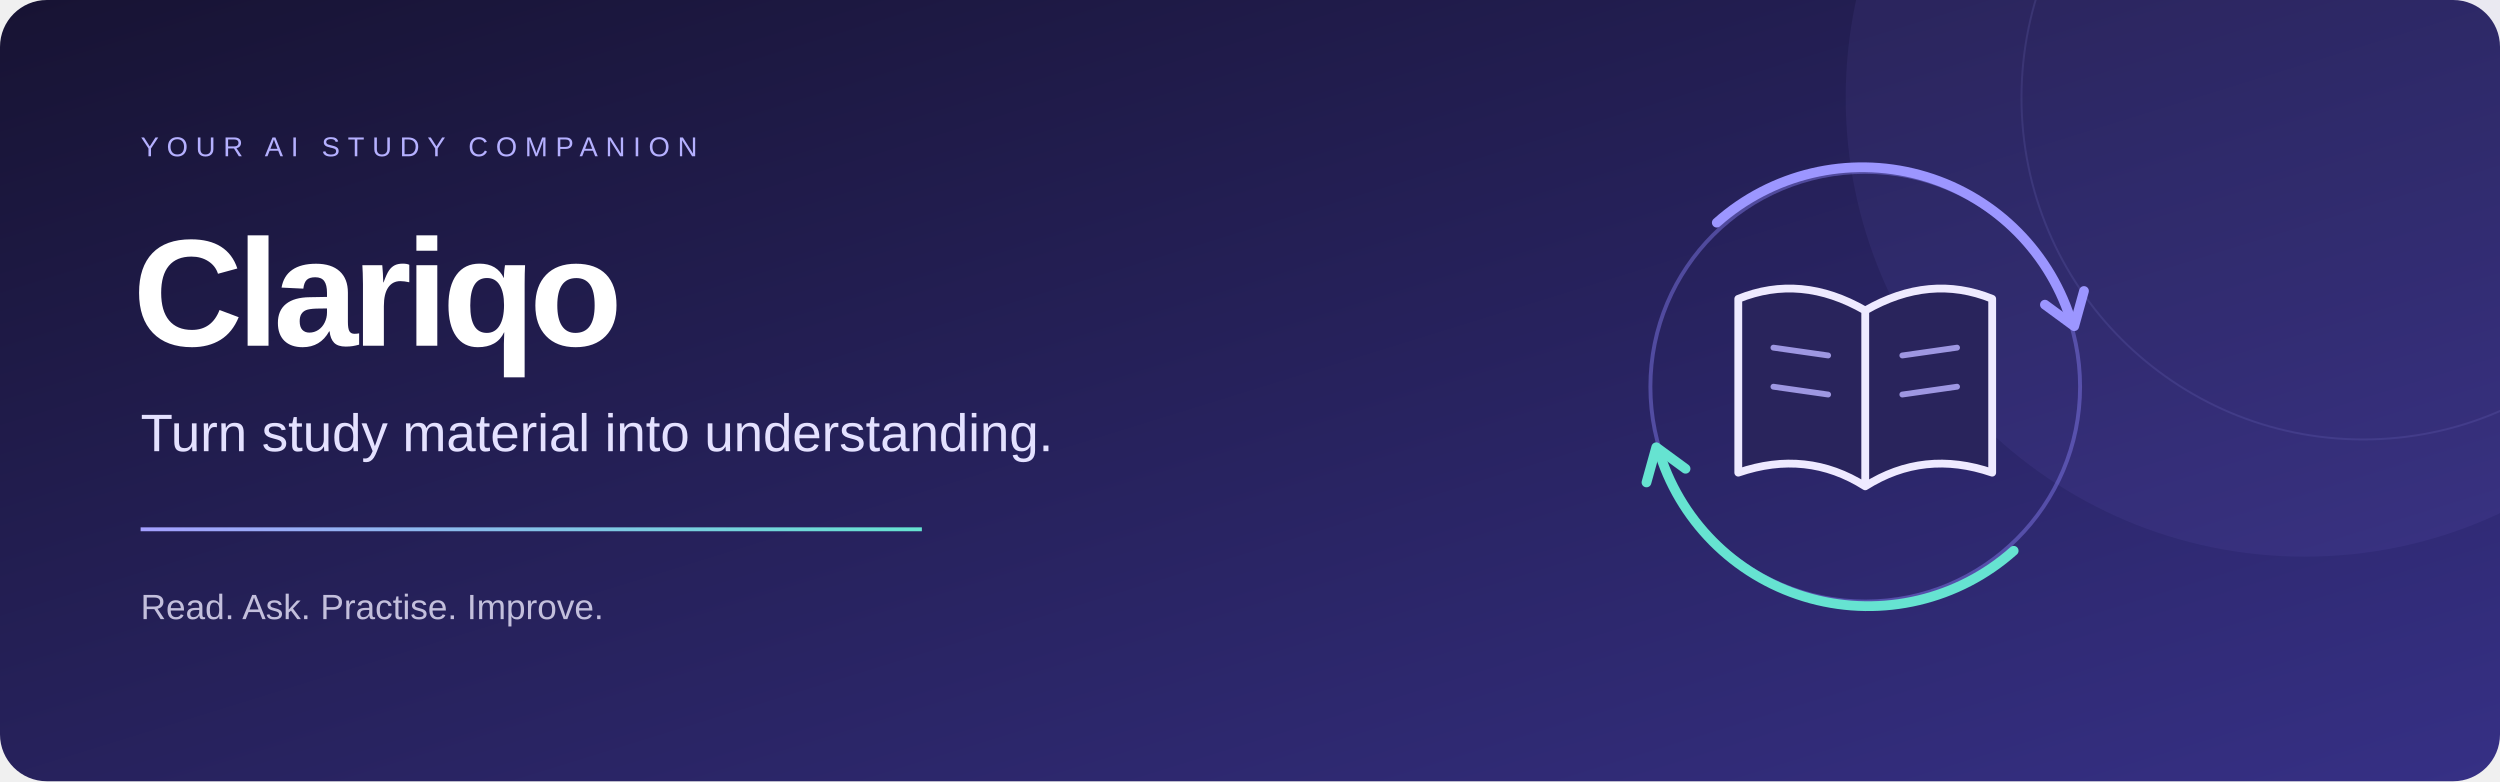
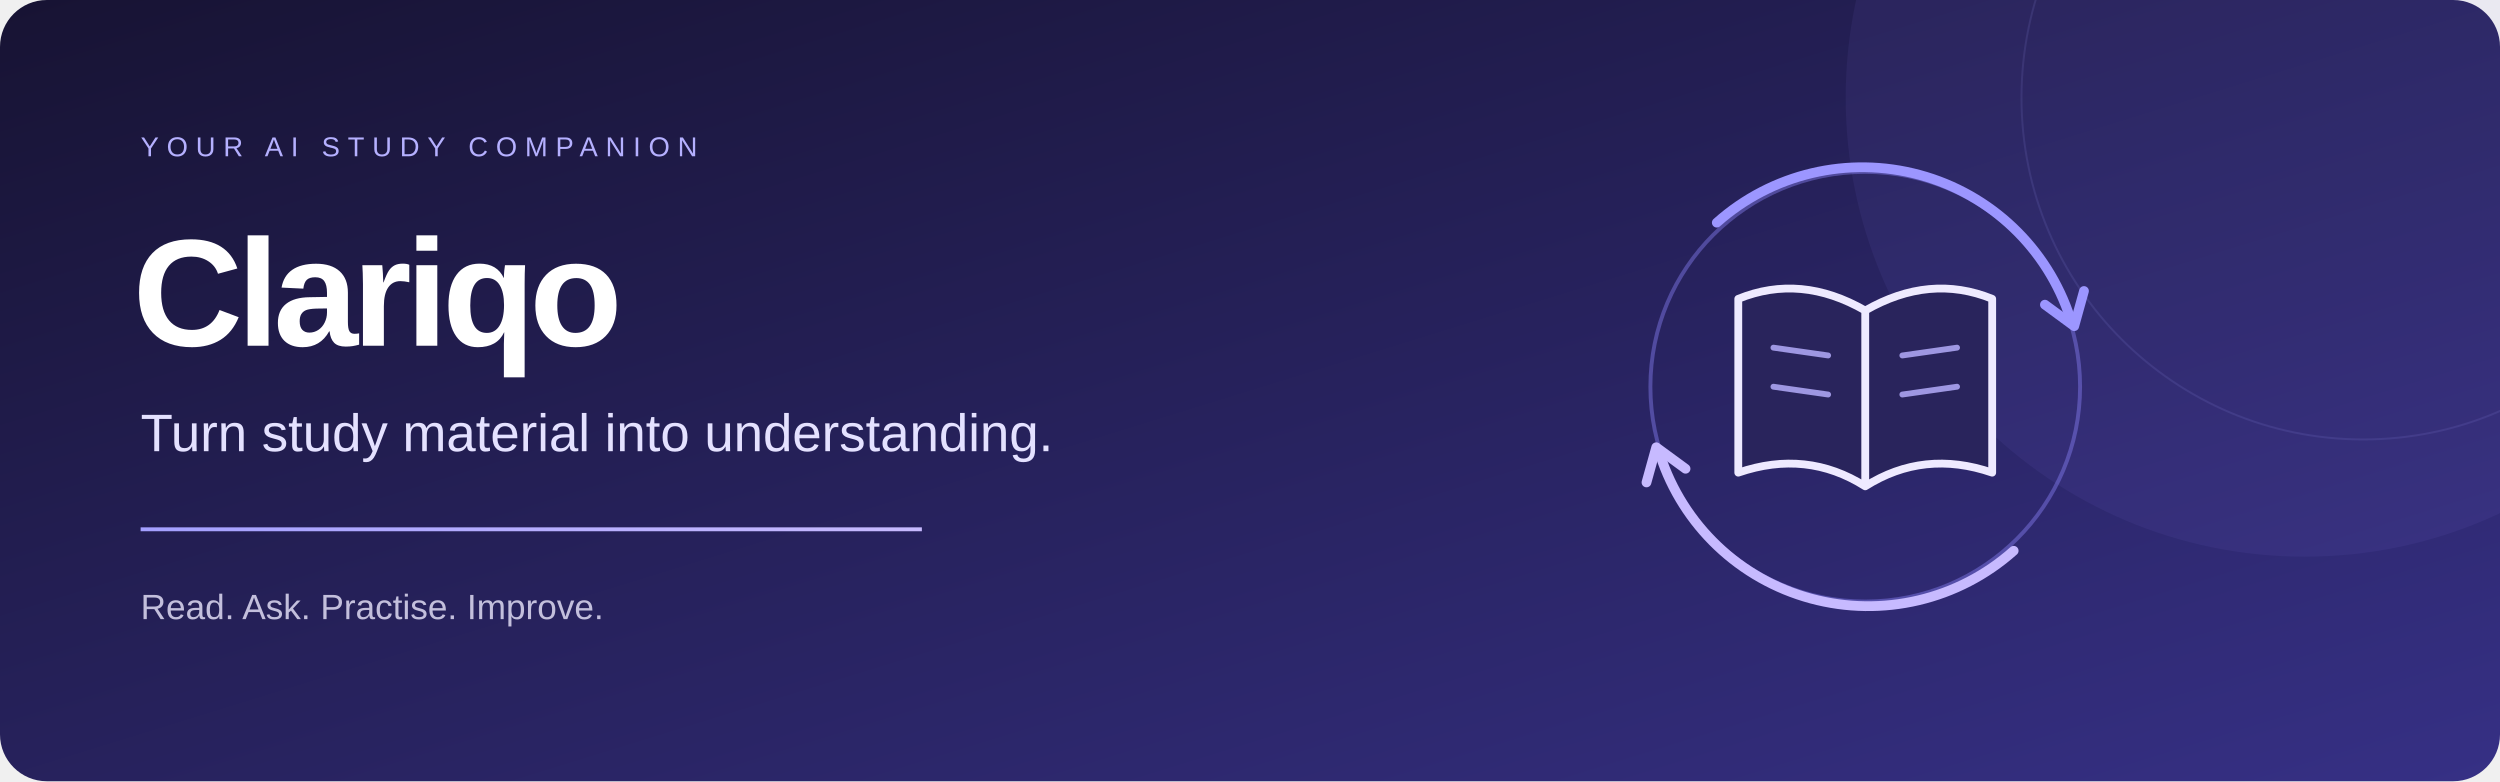
<svg xmlns="http://www.w3.org/2000/svg" width="1280" height="400" viewBox="0 0 1280 400" role="img" aria-labelledby="title desc">
  <defs>
    <linearGradient id="bg" x2="1" y2="1">
      <stop stop-color="#171333" />
      <stop offset="1" stop-color="#363085" />
    </linearGradient>
    <linearGradient id="accent">
      <stop stop-color="#a4a0ff" />
-       <stop offset="1" stop-color="#66e3d1" />
+       <stop offset="1" stop-color="#c7baff" />
    </linearGradient>
  </defs>
  <rect width="1280" height="400" rx="24" fill="url(#bg)" />
  <circle cx="1180" cy="50" r="235" fill="#9b8aff" opacity=".07" />
  <circle cx="1210" cy="50" r="175" fill="none" stroke="#a4a0ff" opacity=".12" />
  <text x="72" y="80" fill="#b5b0ff" font-family="Arial, sans-serif" font-size="14" letter-spacing="4">YOUR AI STUDY COMPANION</text>
  <text x="68" y="177" fill="#fff" font-family="Arial, sans-serif" font-size="78" font-weight="700" letter-spacing="-3">Clariqo</text>
  <text x="72" y="231" fill="#e4e1ff" font-family="Arial, sans-serif" font-size="27">Turn study material into understanding.</text>
  <rect x="72" y="270" width="400" height="2" fill="url(#accent)" />
  <text x="72" y="317" fill="#c3bfdc" font-family="Arial, sans-serif" font-size="18">Read. Ask. Practise. Improve.</text>
  <g transform="translate(955 198)" fill="none" stroke-linecap="round" stroke-linejoin="round">
    <circle r="110" stroke="#8f87ff" stroke-width="2" opacity=".4" />
    <path d="M-76-84 A112 112 0 0 1 105-35" stroke="#9c96ff" stroke-width="5" />
    <path d="m92-42 15 11 5-18" stroke="#9c96ff" stroke-width="5" />
-     <path d="M76 84 A112 112 0 0 1-105 35" stroke="#66e3d1" stroke-width="5" />
-     <path d="m-92 42-15-11-5 18" stroke="#66e3d1" stroke-width="5" />
+     <path d="M76 84 A112 112 0 0 1-105 35" stroke="#c7baff" stroke-width="5" />
+     <path d="m-92 42-15-11-5 18" stroke="#c7baff" stroke-width="5" />
    <path d="M0-39 Q-33-58-65-45 V44 Q-30 32 0 51 Q30 32 65 44 V-45 Q33-58 0-39 V51" stroke="#eeeaff" stroke-width="4" fill="#29245c" />
    <path d="m-47-20 28 4m-28 16 28 4m38-20 28-4M19 4l28-4" stroke="#9e97e2" stroke-width="3" />
  </g>
</svg>
